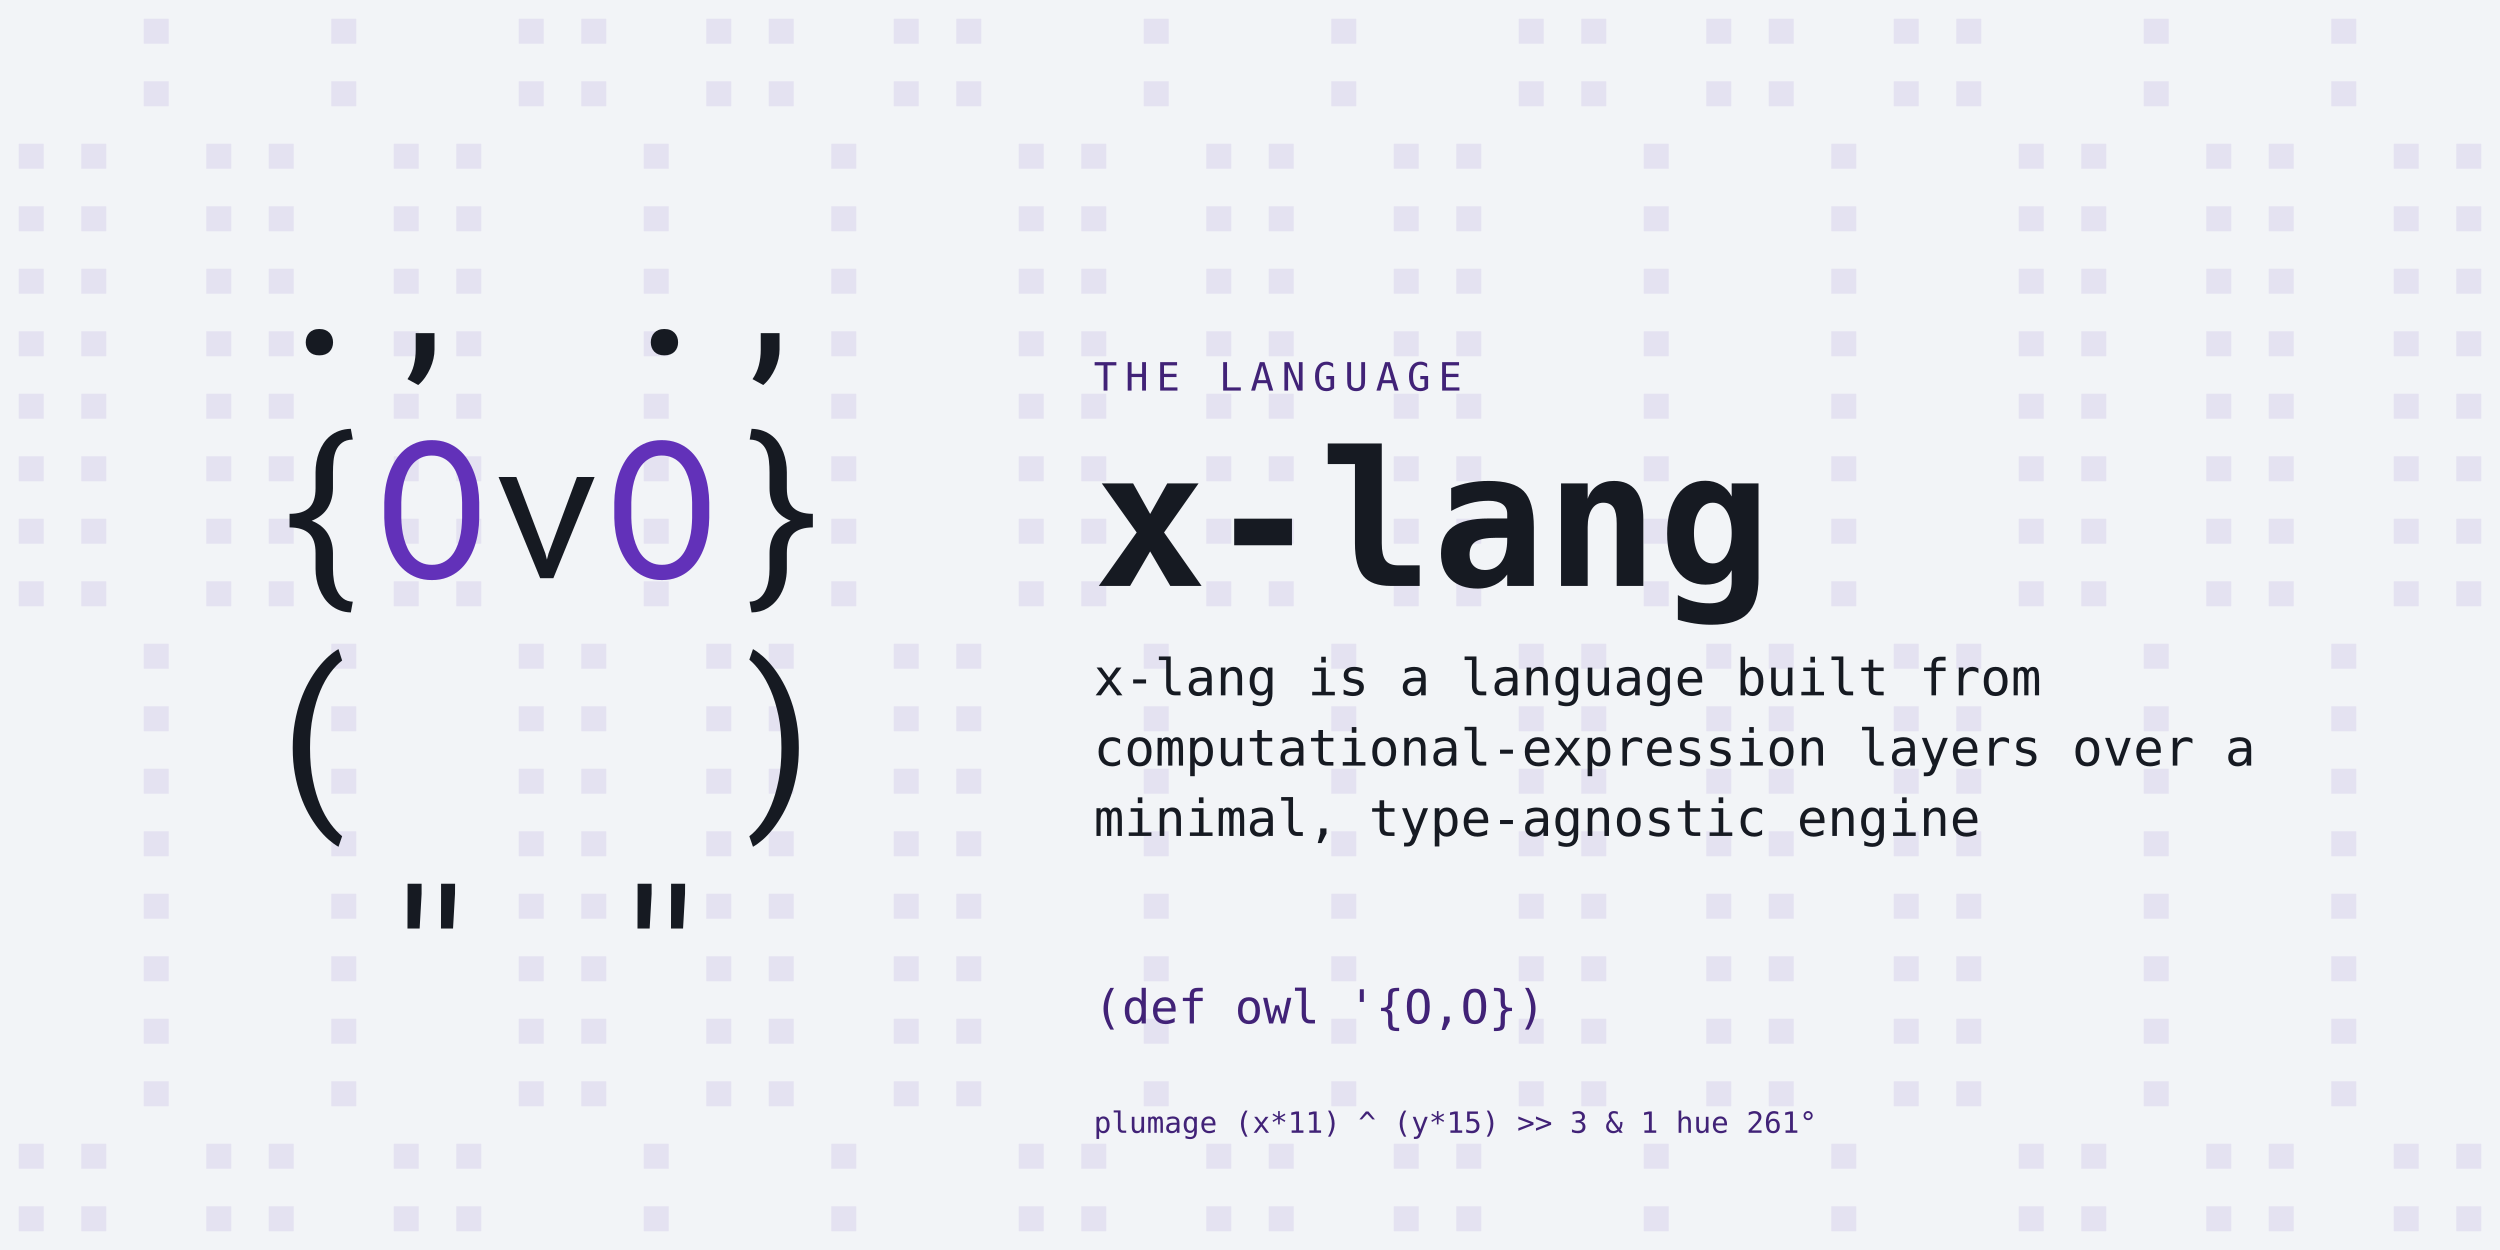
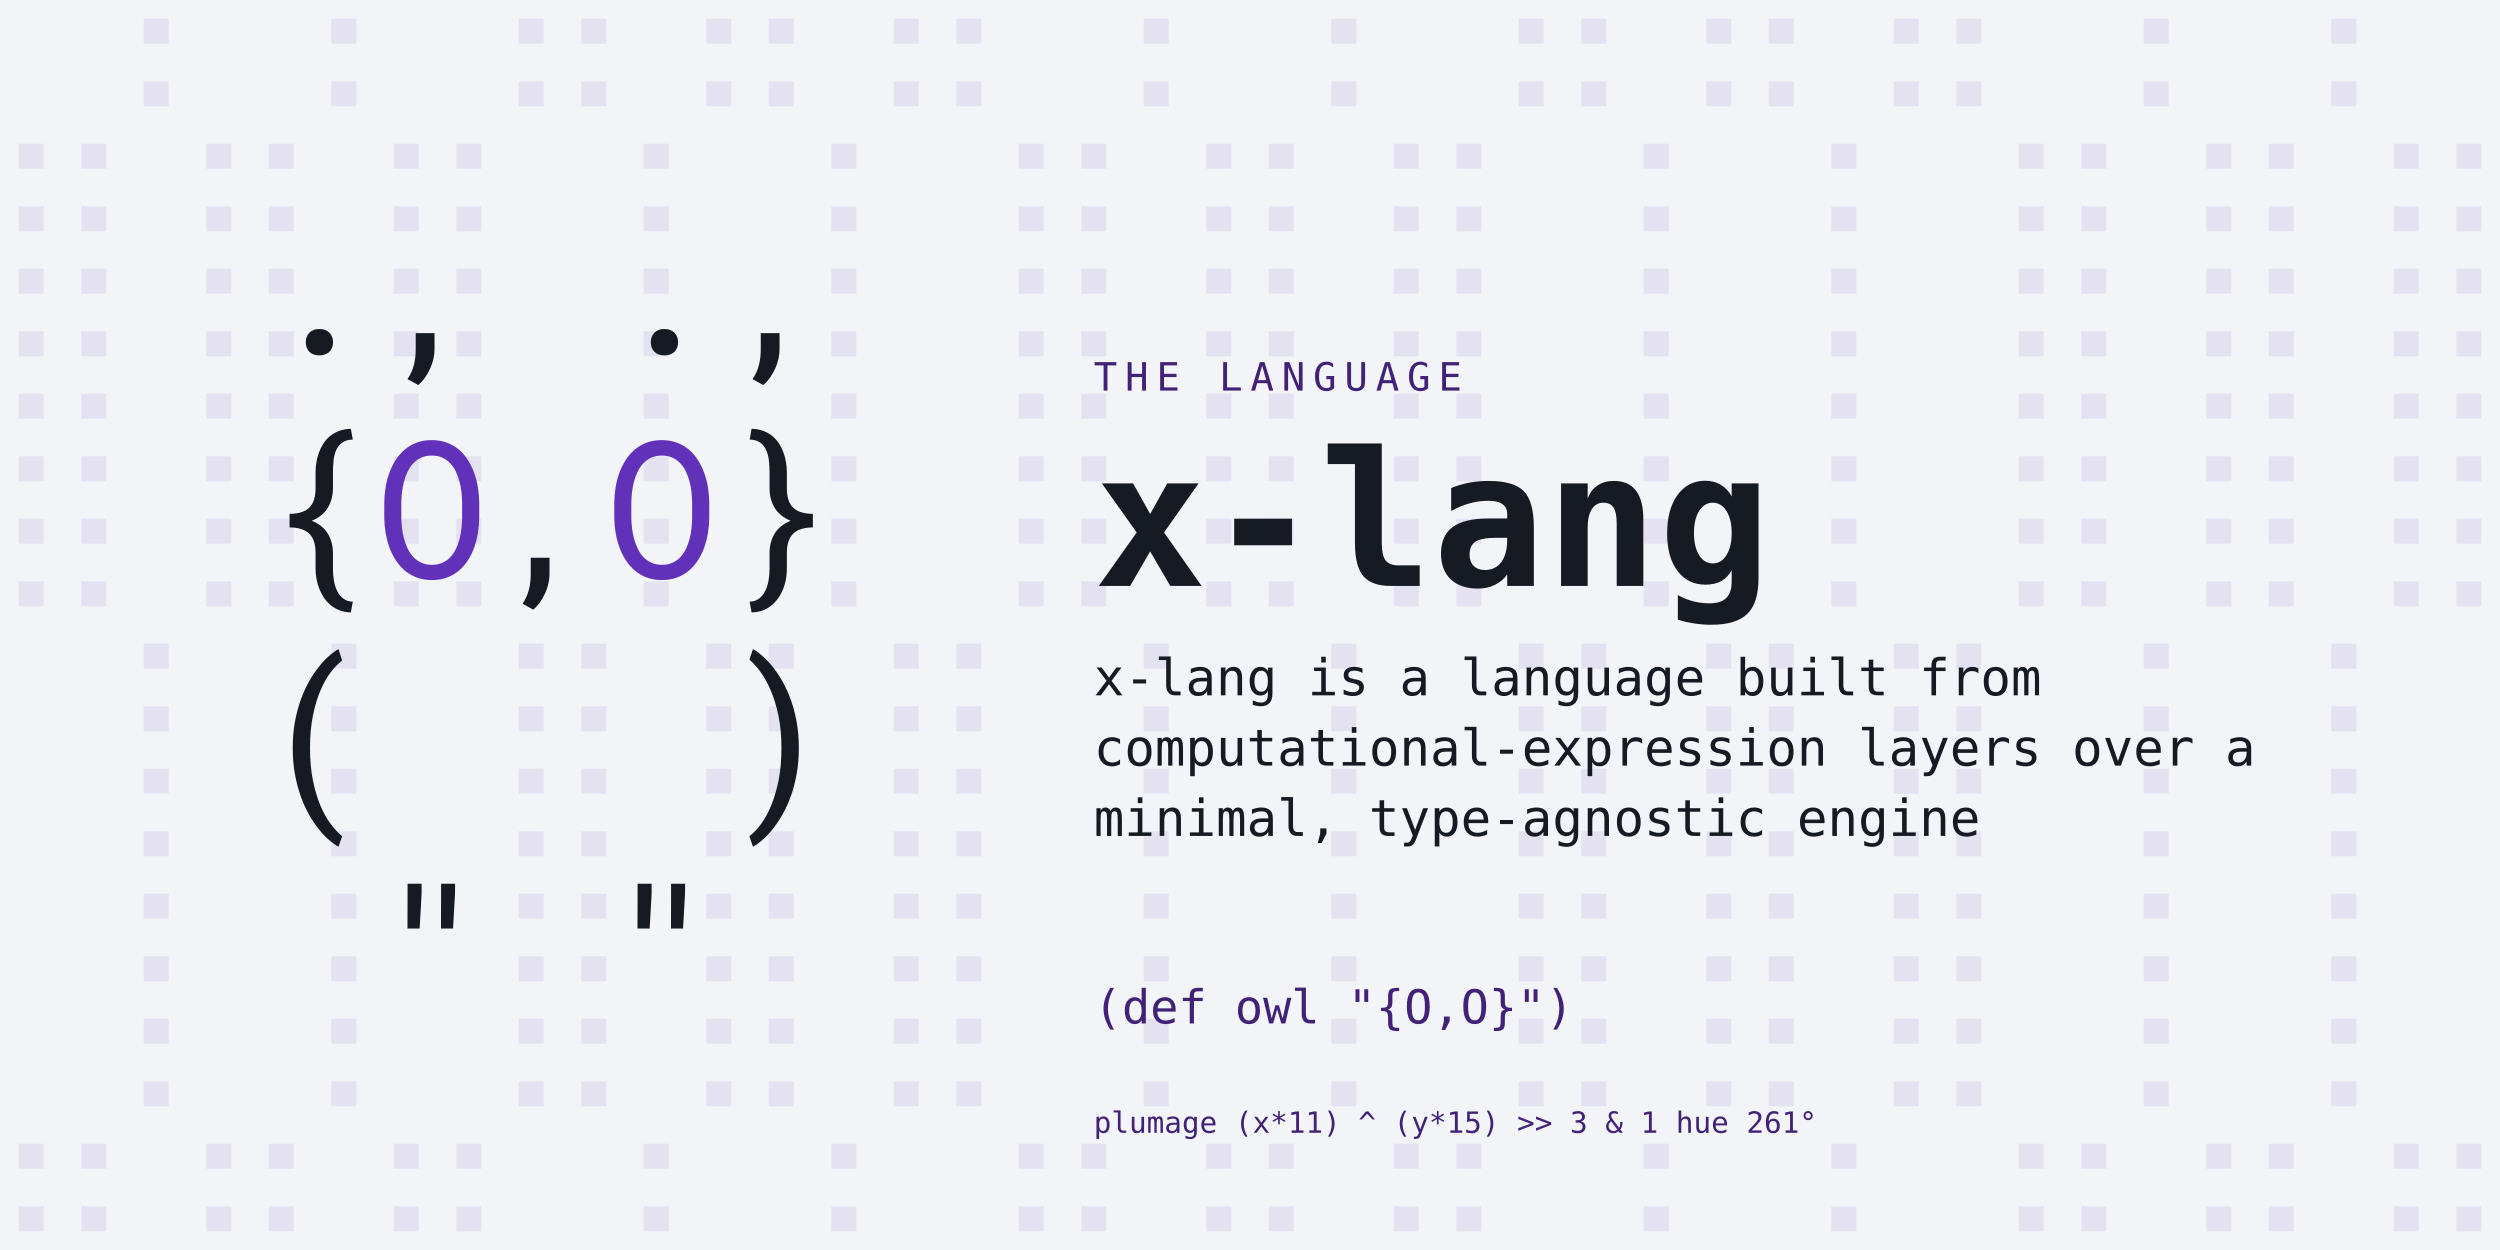
<svg xmlns="http://www.w3.org/2000/svg" width="1280" height="640" viewBox="0 0 1280 640" role="img" aria-label="x-lang, with Bitwise">
  <rect width="1280" height="640" fill="#f2f4f7" />
  <g fill="hsl(261.6,58%,46%)" fill-opacity="0.09">
    <rect x="73.6" y="9.6" width="12.8" height="12.8" />
    <rect x="169.6" y="9.6" width="12.8" height="12.8" />
    <rect x="265.6" y="9.6" width="12.8" height="12.8" />
    <rect x="297.6" y="9.6" width="12.8" height="12.8" />
    <rect x="361.6" y="9.6" width="12.8" height="12.8" />
    <rect x="393.6" y="9.6" width="12.8" height="12.8" />
    <rect x="457.6" y="9.6" width="12.8" height="12.8" />
    <rect x="489.6" y="9.6" width="12.8" height="12.8" />
    <rect x="585.6" y="9.6" width="12.8" height="12.8" />
    <rect x="681.6" y="9.6" width="12.8" height="12.8" />
    <rect x="777.6" y="9.6" width="12.8" height="12.8" />
    <rect x="809.6" y="9.6" width="12.8" height="12.8" />
    <rect x="873.6" y="9.6" width="12.8" height="12.8" />
    <rect x="905.6" y="9.6" width="12.8" height="12.8" />
    <rect x="969.6" y="9.6" width="12.8" height="12.8" />
    <rect x="1001.6" y="9.6" width="12.8" height="12.8" />
    <rect x="1097.6" y="9.6" width="12.8" height="12.8" />
    <rect x="1193.6" y="9.6" width="12.8" height="12.8" />
    <rect x="73.6" y="41.6" width="12.8" height="12.8" />
    <rect x="169.6" y="41.6" width="12.8" height="12.8" />
    <rect x="265.6" y="41.6" width="12.8" height="12.8" />
    <rect x="297.6" y="41.6" width="12.8" height="12.8" />
    <rect x="361.6" y="41.6" width="12.8" height="12.8" />
    <rect x="393.6" y="41.6" width="12.8" height="12.8" />
    <rect x="457.6" y="41.6" width="12.8" height="12.8" />
    <rect x="489.6" y="41.6" width="12.8" height="12.8" />
    <rect x="585.6" y="41.6" width="12.8" height="12.8" />
    <rect x="681.6" y="41.6" width="12.8" height="12.8" />
    <rect x="777.6" y="41.6" width="12.8" height="12.8" />
    <rect x="809.6" y="41.6" width="12.8" height="12.8" />
    <rect x="873.6" y="41.6" width="12.8" height="12.8" />
    <rect x="905.6" y="41.6" width="12.8" height="12.8" />
    <rect x="969.6" y="41.6" width="12.8" height="12.8" />
    <rect x="1001.6" y="41.6" width="12.8" height="12.8" />
    <rect x="1097.6" y="41.6" width="12.8" height="12.8" />
    <rect x="1193.6" y="41.6" width="12.8" height="12.8" />
    <rect x="9.6" y="73.6" width="12.8" height="12.8" />
    <rect x="41.6" y="73.6" width="12.8" height="12.8" />
    <rect x="105.6" y="73.6" width="12.8" height="12.8" />
    <rect x="137.6" y="73.6" width="12.8" height="12.8" />
    <rect x="201.6" y="73.6" width="12.8" height="12.8" />
    <rect x="233.6" y="73.6" width="12.8" height="12.8" />
    <rect x="329.6" y="73.6" width="12.8" height="12.8" />
    <rect x="425.6" y="73.6" width="12.8" height="12.8" />
    <rect x="521.6" y="73.6" width="12.8" height="12.8" />
    <rect x="553.6" y="73.6" width="12.8" height="12.8" />
    <rect x="617.6" y="73.6" width="12.8" height="12.8" />
    <rect x="649.6" y="73.6" width="12.8" height="12.8" />
    <rect x="713.6" y="73.6" width="12.8" height="12.8" />
    <rect x="745.6" y="73.6" width="12.8" height="12.8" />
    <rect x="841.6" y="73.6" width="12.8" height="12.8" />
    <rect x="937.6" y="73.6" width="12.8" height="12.8" />
    <rect x="1033.6" y="73.6" width="12.8" height="12.8" />
    <rect x="1065.6" y="73.6" width="12.8" height="12.8" />
    <rect x="1129.6" y="73.6" width="12.8" height="12.8" />
    <rect x="1161.6" y="73.6" width="12.8" height="12.8" />
    <rect x="1225.6" y="73.6" width="12.8" height="12.8" />
    <rect x="1257.6" y="73.6" width="12.8" height="12.8" />
    <rect x="9.6" y="105.6" width="12.8" height="12.8" />
    <rect x="41.6" y="105.6" width="12.8" height="12.8" />
    <rect x="105.6" y="105.6" width="12.8" height="12.8" />
    <rect x="137.6" y="105.6" width="12.8" height="12.8" />
    <rect x="201.6" y="105.6" width="12.8" height="12.8" />
    <rect x="233.6" y="105.6" width="12.8" height="12.8" />
    <rect x="329.6" y="105.6" width="12.8" height="12.8" />
    <rect x="425.6" y="105.6" width="12.8" height="12.8" />
    <rect x="521.6" y="105.6" width="12.8" height="12.8" />
    <rect x="553.6" y="105.6" width="12.8" height="12.8" />
    <rect x="617.6" y="105.6" width="12.8" height="12.8" />
    <rect x="649.6" y="105.6" width="12.8" height="12.8" />
    <rect x="713.6" y="105.6" width="12.8" height="12.8" />
    <rect x="745.6" y="105.6" width="12.8" height="12.8" />
    <rect x="841.6" y="105.6" width="12.8" height="12.8" />
    <rect x="937.6" y="105.6" width="12.8" height="12.8" />
    <rect x="1033.6" y="105.6" width="12.8" height="12.8" />
    <rect x="1065.6" y="105.6" width="12.8" height="12.8" />
    <rect x="1129.6" y="105.6" width="12.8" height="12.8" />
    <rect x="1161.6" y="105.6" width="12.8" height="12.8" />
    <rect x="1225.6" y="105.6" width="12.8" height="12.8" />
    <rect x="1257.6" y="105.6" width="12.8" height="12.8" />
    <rect x="9.6" y="137.6" width="12.8" height="12.8" />
    <rect x="41.6" y="137.6" width="12.8" height="12.8" />
    <rect x="105.6" y="137.6" width="12.8" height="12.8" />
    <rect x="137.6" y="137.6" width="12.8" height="12.8" />
    <rect x="201.6" y="137.6" width="12.8" height="12.8" />
    <rect x="233.6" y="137.6" width="12.8" height="12.8" />
    <rect x="329.6" y="137.6" width="12.8" height="12.8" />
    <rect x="425.6" y="137.6" width="12.8" height="12.8" />
    <rect x="521.6" y="137.6" width="12.8" height="12.8" />
    <rect x="553.6" y="137.6" width="12.8" height="12.8" />
    <rect x="617.6" y="137.6" width="12.8" height="12.8" />
    <rect x="649.6" y="137.6" width="12.8" height="12.8" />
    <rect x="713.6" y="137.6" width="12.8" height="12.8" />
    <rect x="745.6" y="137.6" width="12.8" height="12.8" />
    <rect x="841.6" y="137.6" width="12.8" height="12.8" />
    <rect x="937.6" y="137.6" width="12.8" height="12.8" />
    <rect x="1033.6" y="137.6" width="12.8" height="12.8" />
    <rect x="1065.6" y="137.6" width="12.8" height="12.8" />
    <rect x="1129.6" y="137.6" width="12.8" height="12.8" />
    <rect x="1161.6" y="137.6" width="12.8" height="12.8" />
    <rect x="1225.6" y="137.6" width="12.8" height="12.8" />
    <rect x="1257.6" y="137.6" width="12.8" height="12.8" />
    <rect x="9.6" y="169.6" width="12.8" height="12.8" />
    <rect x="41.6" y="169.6" width="12.8" height="12.8" />
    <rect x="105.6" y="169.6" width="12.8" height="12.8" />
    <rect x="137.6" y="169.6" width="12.8" height="12.8" />
    <rect x="201.6" y="169.6" width="12.8" height="12.8" />
    <rect x="233.6" y="169.6" width="12.8" height="12.8" />
    <rect x="329.6" y="169.6" width="12.8" height="12.8" />
    <rect x="425.6" y="169.6" width="12.8" height="12.8" />
    <rect x="521.6" y="169.6" width="12.8" height="12.8" />
    <rect x="553.6" y="169.6" width="12.8" height="12.8" />
    <rect x="617.6" y="169.6" width="12.8" height="12.8" />
    <rect x="649.6" y="169.6" width="12.8" height="12.8" />
    <rect x="713.6" y="169.6" width="12.8" height="12.8" />
    <rect x="745.6" y="169.6" width="12.8" height="12.8" />
    <rect x="841.6" y="169.6" width="12.8" height="12.8" />
    <rect x="937.6" y="169.6" width="12.8" height="12.8" />
    <rect x="1033.6" y="169.6" width="12.8" height="12.8" />
    <rect x="1065.6" y="169.6" width="12.8" height="12.8" />
    <rect x="1129.6" y="169.6" width="12.8" height="12.8" />
    <rect x="1161.6" y="169.6" width="12.8" height="12.8" />
    <rect x="1225.6" y="169.6" width="12.8" height="12.8" />
    <rect x="1257.6" y="169.6" width="12.8" height="12.8" />
    <rect x="9.6" y="201.6" width="12.8" height="12.8" />
    <rect x="41.6" y="201.6" width="12.8" height="12.8" />
    <rect x="105.6" y="201.6" width="12.8" height="12.8" />
    <rect x="137.6" y="201.6" width="12.8" height="12.8" />
    <rect x="201.6" y="201.6" width="12.8" height="12.8" />
    <rect x="233.6" y="201.6" width="12.8" height="12.8" />
    <rect x="329.6" y="201.6" width="12.8" height="12.8" />
    <rect x="425.6" y="201.6" width="12.8" height="12.8" />
    <rect x="521.6" y="201.6" width="12.8" height="12.8" />
    <rect x="553.6" y="201.6" width="12.8" height="12.8" />
    <rect x="617.6" y="201.6" width="12.8" height="12.8" />
    <rect x="649.6" y="201.6" width="12.8" height="12.8" />
    <rect x="713.6" y="201.6" width="12.8" height="12.8" />
    <rect x="745.6" y="201.6" width="12.8" height="12.8" />
    <rect x="841.6" y="201.6" width="12.8" height="12.8" />
    <rect x="937.6" y="201.6" width="12.8" height="12.8" />
    <rect x="1033.6" y="201.6" width="12.8" height="12.8" />
    <rect x="1065.6" y="201.6" width="12.8" height="12.8" />
    <rect x="1129.6" y="201.6" width="12.8" height="12.8" />
    <rect x="1161.6" y="201.6" width="12.8" height="12.8" />
    <rect x="1225.6" y="201.6" width="12.8" height="12.8" />
    <rect x="1257.6" y="201.6" width="12.8" height="12.8" />
    <rect x="9.6" y="233.6" width="12.8" height="12.8" />
    <rect x="41.6" y="233.6" width="12.8" height="12.8" />
    <rect x="105.6" y="233.6" width="12.8" height="12.8" />
    <rect x="137.6" y="233.6" width="12.8" height="12.8" />
    <rect x="201.6" y="233.6" width="12.8" height="12.8" />
    <rect x="233.6" y="233.6" width="12.8" height="12.8" />
    <rect x="329.6" y="233.6" width="12.8" height="12.8" />
    <rect x="425.6" y="233.6" width="12.8" height="12.8" />
    <rect x="521.6" y="233.6" width="12.8" height="12.8" />
    <rect x="553.6" y="233.6" width="12.8" height="12.8" />
    <rect x="617.6" y="233.6" width="12.8" height="12.8" />
    <rect x="649.6" y="233.6" width="12.8" height="12.8" />
    <rect x="713.6" y="233.6" width="12.8" height="12.8" />
    <rect x="745.6" y="233.6" width="12.8" height="12.8" />
    <rect x="841.6" y="233.6" width="12.8" height="12.8" />
    <rect x="937.6" y="233.6" width="12.8" height="12.8" />
    <rect x="1033.6" y="233.6" width="12.8" height="12.8" />
    <rect x="1065.6" y="233.6" width="12.8" height="12.8" />
    <rect x="1129.6" y="233.6" width="12.8" height="12.8" />
    <rect x="1161.6" y="233.6" width="12.8" height="12.8" />
    <rect x="1225.6" y="233.6" width="12.8" height="12.8" />
    <rect x="1257.6" y="233.6" width="12.8" height="12.8" />
    <rect x="9.6" y="265.6" width="12.8" height="12.8" />
    <rect x="41.6" y="265.6" width="12.8" height="12.8" />
    <rect x="105.6" y="265.6" width="12.8" height="12.8" />
    <rect x="137.6" y="265.6" width="12.8" height="12.8" />
    <rect x="201.6" y="265.6" width="12.8" height="12.8" />
    <rect x="233.6" y="265.6" width="12.8" height="12.8" />
    <rect x="329.6" y="265.6" width="12.8" height="12.8" />
    <rect x="425.6" y="265.6" width="12.8" height="12.8" />
    <rect x="521.6" y="265.6" width="12.8" height="12.8" />
    <rect x="553.6" y="265.6" width="12.8" height="12.8" />
    <rect x="617.6" y="265.6" width="12.8" height="12.8" />
    <rect x="649.6" y="265.6" width="12.8" height="12.8" />
    <rect x="713.6" y="265.6" width="12.8" height="12.8" />
    <rect x="745.6" y="265.6" width="12.8" height="12.8" />
    <rect x="841.6" y="265.6" width="12.8" height="12.8" />
    <rect x="937.6" y="265.6" width="12.8" height="12.8" />
    <rect x="1033.6" y="265.6" width="12.8" height="12.8" />
    <rect x="1065.6" y="265.6" width="12.8" height="12.8" />
    <rect x="1129.6" y="265.6" width="12.8" height="12.8" />
    <rect x="1161.6" y="265.6" width="12.8" height="12.8" />
    <rect x="1225.6" y="265.6" width="12.8" height="12.8" />
    <rect x="1257.6" y="265.6" width="12.8" height="12.8" />
    <rect x="9.6" y="297.6" width="12.8" height="12.8" />
    <rect x="41.6" y="297.6" width="12.8" height="12.8" />
    <rect x="105.6" y="297.6" width="12.8" height="12.8" />
    <rect x="137.6" y="297.6" width="12.8" height="12.8" />
    <rect x="201.6" y="297.6" width="12.8" height="12.8" />
    <rect x="233.6" y="297.6" width="12.8" height="12.8" />
    <rect x="329.6" y="297.6" width="12.8" height="12.8" />
    <rect x="425.6" y="297.6" width="12.8" height="12.8" />
    <rect x="521.6" y="297.6" width="12.8" height="12.8" />
    <rect x="553.6" y="297.6" width="12.8" height="12.8" />
    <rect x="617.6" y="297.6" width="12.8" height="12.8" />
    <rect x="649.6" y="297.6" width="12.8" height="12.8" />
    <rect x="713.6" y="297.6" width="12.8" height="12.8" />
    <rect x="745.6" y="297.6" width="12.8" height="12.8" />
    <rect x="841.6" y="297.6" width="12.8" height="12.8" />
    <rect x="937.6" y="297.6" width="12.8" height="12.8" />
    <rect x="1033.6" y="297.6" width="12.8" height="12.8" />
    <rect x="1065.6" y="297.6" width="12.8" height="12.8" />
    <rect x="1129.6" y="297.6" width="12.8" height="12.8" />
    <rect x="1161.6" y="297.6" width="12.8" height="12.8" />
    <rect x="1225.6" y="297.6" width="12.8" height="12.8" />
    <rect x="1257.6" y="297.6" width="12.8" height="12.8" />
    <rect x="73.6" y="329.6" width="12.8" height="12.8" />
    <rect x="169.6" y="329.6" width="12.8" height="12.8" />
    <rect x="265.6" y="329.6" width="12.8" height="12.8" />
    <rect x="297.6" y="329.6" width="12.8" height="12.8" />
    <rect x="361.6" y="329.6" width="12.8" height="12.8" />
    <rect x="393.6" y="329.6" width="12.8" height="12.8" />
    <rect x="457.6" y="329.6" width="12.8" height="12.8" />
    <rect x="489.6" y="329.6" width="12.8" height="12.8" />
    <rect x="585.6" y="329.6" width="12.8" height="12.8" />
    <rect x="681.6" y="329.6" width="12.8" height="12.8" />
    <rect x="777.6" y="329.6" width="12.8" height="12.8" />
    <rect x="809.6" y="329.6" width="12.8" height="12.8" />
    <rect x="873.6" y="329.6" width="12.8" height="12.8" />
    <rect x="905.6" y="329.6" width="12.8" height="12.8" />
    <rect x="969.6" y="329.6" width="12.8" height="12.8" />
    <rect x="1001.6" y="329.6" width="12.8" height="12.8" />
    <rect x="1097.6" y="329.6" width="12.8" height="12.8" />
    <rect x="1193.6" y="329.6" width="12.8" height="12.8" />
    <rect x="73.6" y="361.6" width="12.8" height="12.8" />
    <rect x="169.6" y="361.6" width="12.8" height="12.8" />
    <rect x="265.6" y="361.6" width="12.8" height="12.8" />
    <rect x="297.6" y="361.6" width="12.8" height="12.8" />
    <rect x="361.6" y="361.6" width="12.8" height="12.8" />
    <rect x="393.6" y="361.6" width="12.8" height="12.8" />
    <rect x="457.6" y="361.6" width="12.8" height="12.8" />
    <rect x="489.6" y="361.6" width="12.8" height="12.8" />
    <rect x="585.6" y="361.6" width="12.8" height="12.8" />
    <rect x="681.6" y="361.6" width="12.8" height="12.8" />
    <rect x="777.6" y="361.6" width="12.8" height="12.8" />
    <rect x="809.6" y="361.6" width="12.8" height="12.8" />
    <rect x="873.6" y="361.6" width="12.8" height="12.8" />
    <rect x="905.6" y="361.6" width="12.8" height="12.8" />
    <rect x="969.6" y="361.6" width="12.8" height="12.8" />
    <rect x="1001.6" y="361.6" width="12.8" height="12.8" />
    <rect x="1097.6" y="361.6" width="12.8" height="12.8" />
    <rect x="1193.6" y="361.6" width="12.8" height="12.8" />
    <rect x="73.6" y="393.6" width="12.8" height="12.8" />
    <rect x="169.6" y="393.6" width="12.8" height="12.8" />
    <rect x="265.6" y="393.6" width="12.8" height="12.8" />
    <rect x="297.6" y="393.6" width="12.8" height="12.8" />
    <rect x="361.6" y="393.6" width="12.8" height="12.8" />
    <rect x="393.6" y="393.6" width="12.8" height="12.8" />
    <rect x="457.6" y="393.6" width="12.8" height="12.8" />
    <rect x="489.6" y="393.6" width="12.8" height="12.8" />
    <rect x="585.6" y="393.6" width="12.8" height="12.8" />
    <rect x="681.6" y="393.6" width="12.8" height="12.8" />
    <rect x="777.6" y="393.6" width="12.8" height="12.8" />
    <rect x="809.6" y="393.6" width="12.8" height="12.8" />
    <rect x="873.6" y="393.6" width="12.8" height="12.8" />
    <rect x="905.6" y="393.6" width="12.8" height="12.8" />
    <rect x="969.6" y="393.6" width="12.8" height="12.8" />
    <rect x="1001.6" y="393.6" width="12.8" height="12.8" />
    <rect x="1097.6" y="393.6" width="12.8" height="12.8" />
    <rect x="1193.6" y="393.6" width="12.8" height="12.8" />
    <rect x="73.6" y="425.6" width="12.8" height="12.8" />
    <rect x="169.6" y="425.6" width="12.8" height="12.8" />
    <rect x="265.6" y="425.6" width="12.8" height="12.8" />
    <rect x="297.6" y="425.6" width="12.8" height="12.8" />
    <rect x="361.6" y="425.6" width="12.8" height="12.8" />
    <rect x="393.6" y="425.6" width="12.8" height="12.8" />
    <rect x="457.6" y="425.6" width="12.8" height="12.8" />
    <rect x="489.6" y="425.6" width="12.8" height="12.8" />
    <rect x="585.6" y="425.6" width="12.8" height="12.8" />
    <rect x="681.6" y="425.6" width="12.8" height="12.8" />
    <rect x="777.6" y="425.6" width="12.8" height="12.8" />
    <rect x="809.6" y="425.6" width="12.8" height="12.8" />
    <rect x="873.6" y="425.6" width="12.8" height="12.8" />
    <rect x="905.6" y="425.6" width="12.8" height="12.8" />
    <rect x="969.6" y="425.6" width="12.8" height="12.8" />
    <rect x="1001.6" y="425.6" width="12.8" height="12.8" />
    <rect x="1097.6" y="425.6" width="12.8" height="12.8" />
    <rect x="1193.6" y="425.6" width="12.8" height="12.8" />
    <rect x="73.6" y="457.6" width="12.8" height="12.8" />
    <rect x="169.6" y="457.6" width="12.8" height="12.8" />
    <rect x="265.6" y="457.6" width="12.8" height="12.8" />
    <rect x="297.6" y="457.6" width="12.8" height="12.8" />
    <rect x="361.6" y="457.6" width="12.8" height="12.8" />
    <rect x="393.6" y="457.6" width="12.8" height="12.8" />
    <rect x="457.6" y="457.6" width="12.8" height="12.8" />
    <rect x="489.6" y="457.6" width="12.8" height="12.8" />
    <rect x="585.6" y="457.6" width="12.8" height="12.8" />
    <rect x="681.6" y="457.6" width="12.8" height="12.8" />
    <rect x="777.6" y="457.6" width="12.8" height="12.8" />
    <rect x="809.6" y="457.6" width="12.8" height="12.8" />
    <rect x="873.6" y="457.6" width="12.8" height="12.8" />
    <rect x="905.6" y="457.6" width="12.8" height="12.8" />
    <rect x="969.6" y="457.6" width="12.8" height="12.8" />
    <rect x="1001.6" y="457.6" width="12.8" height="12.8" />
    <rect x="1097.6" y="457.6" width="12.8" height="12.8" />
    <rect x="1193.6" y="457.6" width="12.8" height="12.8" />
    <rect x="73.6" y="489.6" width="12.8" height="12.8" />
    <rect x="169.6" y="489.6" width="12.8" height="12.8" />
    <rect x="265.6" y="489.6" width="12.8" height="12.8" />
    <rect x="297.6" y="489.6" width="12.8" height="12.8" />
    <rect x="361.6" y="489.6" width="12.8" height="12.8" />
    <rect x="393.6" y="489.6" width="12.8" height="12.8" />
    <rect x="457.6" y="489.6" width="12.8" height="12.8" />
    <rect x="489.6" y="489.6" width="12.8" height="12.8" />
    <rect x="585.6" y="489.6" width="12.8" height="12.8" />
    <rect x="681.6" y="489.6" width="12.8" height="12.8" />
    <rect x="777.6" y="489.6" width="12.8" height="12.8" />
    <rect x="809.6" y="489.6" width="12.8" height="12.8" />
    <rect x="873.6" y="489.6" width="12.8" height="12.8" />
    <rect x="905.6" y="489.6" width="12.8" height="12.8" />
    <rect x="969.6" y="489.6" width="12.8" height="12.8" />
    <rect x="1001.6" y="489.6" width="12.8" height="12.8" />
    <rect x="1097.6" y="489.6" width="12.8" height="12.8" />
    <rect x="1193.6" y="489.6" width="12.8" height="12.8" />
    <rect x="73.6" y="521.6" width="12.8" height="12.8" />
    <rect x="169.6" y="521.6" width="12.8" height="12.8" />
    <rect x="265.6" y="521.6" width="12.8" height="12.8" />
    <rect x="297.6" y="521.6" width="12.8" height="12.8" />
    <rect x="361.6" y="521.6" width="12.8" height="12.8" />
    <rect x="393.6" y="521.6" width="12.8" height="12.8" />
    <rect x="457.6" y="521.6" width="12.8" height="12.8" />
    <rect x="489.6" y="521.6" width="12.8" height="12.8" />
    <rect x="585.6" y="521.6" width="12.8" height="12.8" />
    <rect x="681.6" y="521.6" width="12.8" height="12.8" />
    <rect x="777.6" y="521.6" width="12.8" height="12.8" />
    <rect x="809.6" y="521.6" width="12.8" height="12.8" />
    <rect x="873.6" y="521.6" width="12.8" height="12.8" />
    <rect x="905.6" y="521.6" width="12.8" height="12.8" />
    <rect x="969.6" y="521.6" width="12.8" height="12.8" />
    <rect x="1001.6" y="521.6" width="12.8" height="12.8" />
    <rect x="1097.6" y="521.6" width="12.8" height="12.8" />
    <rect x="1193.6" y="521.6" width="12.8" height="12.8" />
    <rect x="73.6" y="553.6" width="12.8" height="12.8" />
    <rect x="169.6" y="553.6" width="12.8" height="12.8" />
    <rect x="265.6" y="553.6" width="12.8" height="12.8" />
    <rect x="297.6" y="553.6" width="12.8" height="12.8" />
    <rect x="361.6" y="553.6" width="12.8" height="12.8" />
    <rect x="393.6" y="553.6" width="12.8" height="12.8" />
    <rect x="457.6" y="553.6" width="12.8" height="12.8" />
    <rect x="489.6" y="553.6" width="12.8" height="12.8" />
    <rect x="585.6" y="553.6" width="12.8" height="12.8" />
    <rect x="681.6" y="553.6" width="12.8" height="12.8" />
    <rect x="777.6" y="553.6" width="12.8" height="12.8" />
    <rect x="809.6" y="553.6" width="12.8" height="12.8" />
    <rect x="873.6" y="553.6" width="12.8" height="12.8" />
    <rect x="905.6" y="553.6" width="12.8" height="12.8" />
    <rect x="969.6" y="553.6" width="12.8" height="12.8" />
    <rect x="1001.6" y="553.6" width="12.8" height="12.8" />
    <rect x="1097.6" y="553.6" width="12.8" height="12.8" />
    <rect x="1193.6" y="553.6" width="12.8" height="12.8" />
    <rect x="9.6" y="585.6" width="12.8" height="12.8" />
    <rect x="41.6" y="585.6" width="12.8" height="12.8" />
    <rect x="105.6" y="585.6" width="12.8" height="12.8" />
    <rect x="137.6" y="585.6" width="12.8" height="12.8" />
    <rect x="201.6" y="585.6" width="12.8" height="12.8" />
    <rect x="233.6" y="585.6" width="12.8" height="12.8" />
    <rect x="329.6" y="585.6" width="12.8" height="12.8" />
    <rect x="425.6" y="585.6" width="12.8" height="12.8" />
    <rect x="521.6" y="585.6" width="12.8" height="12.8" />
    <rect x="553.6" y="585.6" width="12.8" height="12.8" />
    <rect x="617.6" y="585.6" width="12.8" height="12.8" />
    <rect x="649.6" y="585.6" width="12.8" height="12.8" />
    <rect x="713.6" y="585.6" width="12.8" height="12.8" />
    <rect x="745.6" y="585.6" width="12.8" height="12.8" />
    <rect x="841.6" y="585.6" width="12.8" height="12.8" />
    <rect x="937.6" y="585.6" width="12.8" height="12.8" />
    <rect x="1033.6" y="585.6" width="12.8" height="12.8" />
    <rect x="1065.6" y="585.6" width="12.8" height="12.8" />
    <rect x="1129.6" y="585.6" width="12.8" height="12.8" />
    <rect x="1161.6" y="585.6" width="12.8" height="12.8" />
    <rect x="1225.6" y="585.6" width="12.8" height="12.8" />
    <rect x="1257.6" y="585.6" width="12.8" height="12.8" />
    <rect x="9.6" y="617.6" width="12.8" height="12.8" />
    <rect x="41.6" y="617.6" width="12.8" height="12.8" />
    <rect x="105.6" y="617.6" width="12.8" height="12.8" />
    <rect x="137.6" y="617.6" width="12.8" height="12.8" />
    <rect x="201.6" y="617.6" width="12.8" height="12.8" />
    <rect x="233.6" y="617.6" width="12.8" height="12.8" />
    <rect x="329.6" y="617.6" width="12.8" height="12.8" />
    <rect x="425.6" y="617.6" width="12.8" height="12.8" />
    <rect x="521.6" y="617.6" width="12.8" height="12.8" />
    <rect x="553.6" y="617.6" width="12.8" height="12.8" />
    <rect x="617.6" y="617.6" width="12.8" height="12.8" />
    <rect x="649.6" y="617.6" width="12.8" height="12.8" />
    <rect x="713.6" y="617.6" width="12.8" height="12.8" />
    <rect x="745.6" y="617.6" width="12.8" height="12.8" />
    <rect x="841.6" y="617.6" width="12.8" height="12.8" />
    <rect x="937.6" y="617.6" width="12.8" height="12.8" />
    <rect x="1033.6" y="617.6" width="12.8" height="12.8" />
    <rect x="1065.6" y="617.6" width="12.8" height="12.8" />
    <rect x="1129.6" y="617.6" width="12.8" height="12.8" />
    <rect x="1161.6" y="617.6" width="12.8" height="12.8" />
    <rect x="1225.6" y="617.6" width="12.8" height="12.8" />
    <rect x="1257.6" y="617.6" width="12.8" height="12.8" />
  </g>
  <defs>
    <path id="o-14" d="M496 120Q496 150 505.5 176.0Q515 202 533.0 221.5Q551 241 578.0 252.0Q605 263 641 263Q677 263 704.5 252.0Q732 241 750.5 221.5Q769 202 778.5 176.0Q788 150 788 120Q788 91 778.5 65.5Q769 40 750.5 21.0Q732 2 704.5 -8.5Q677 -19 641 -19Q605 -19 578.0 -8.5Q551 2 533.0 21.0Q515 40 505.5 65.5Q496 91 496 120Z" />
    <path id="o-12" d="M643 43Q643 -4 631.5 -55.5Q620 -107 597.5 -157.5Q575 -208 543.0 -254.0Q511 -300 469 -336L354 -273Q402 -203 422.0 -124.0Q442 -45 442 40V219H643Z" />
    <path id="o-91" d="M978 -366Q913 -364 860.0 -344.0Q807 -324 765.0 -290.0Q723 -256 692.5 -211.0Q662 -166 641.5 -114.5Q621 -63 611.0 -8.5Q601 46 601 99V268Q601 412 532.5 477.0Q464 542 323 543V688Q464 688 532.5 752.5Q601 817 601 962V1132Q601 1185 610.0 1239.5Q619 1294 638.0 1345.5Q657 1397 686.5 1442.0Q716 1487 758.0 1521.0Q800 1555 854.5 1575.0Q909 1595 978 1597L999 1482Q927 1480 884.5 1448.0Q842 1416 820.5 1366.5Q799 1317 793.0 1255.0Q787 1193 787 1132V962Q786 842 731.0 751.5Q676 661 560 614Q676 568 731.0 477.5Q786 387 787 268V99Q787 37 797.0 -24.5Q807 -86 831.5 -135.5Q856 -185 896.5 -217.0Q937 -249 999 -251Z" />
    <path id="o-47" d="M1121 644Q1120 566 1107.5 486.5Q1095 407 1069.0 333.0Q1043 259 1002.5 195.0Q962 131 906.0 83.0Q850 35 777.5 7.5Q705 -20 615 -20Q525 -20 452.5 7.5Q380 35 324.0 83.0Q268 131 227.0 195.5Q186 260 159.5 334.0Q133 408 120.0 487.0Q107 566 106 644V810Q107 888 119.5 967.5Q132 1047 158.5 1121.0Q185 1195 225.5 1259.5Q266 1324 322.0 1372.5Q378 1421 450.5 1448.5Q523 1476 613 1476Q703 1476 776.0 1448.5Q849 1421 905.0 1373.0Q961 1325 1001.5 1260.5Q1042 1196 1068.5 1122.0Q1095 1048 1107.5 968.0Q1120 888 1121 810ZM938 812Q937 864 931.0 920.5Q925 977 910.5 1032.5Q896 1088 872.0 1138.5Q848 1189 812.0 1227.5Q776 1266 727.0 1288.5Q678 1311 613 1311Q549 1311 500.0 1288.0Q451 1265 415.0 1226.5Q379 1188 355.0 1137.5Q331 1087 316.5 1031.5Q302 976 295.5 919.5Q289 863 288 812V644Q289 593 295.5 536.0Q302 479 317.0 423.5Q332 368 356.0 317.0Q380 266 416.0 227.5Q452 189 501.0 166.0Q550 143 615 143Q680 143 729.5 166.0Q779 189 814.5 227.5Q850 266 873.5 316.5Q897 367 911.5 422.5Q926 478 931.5 535.0Q937 592 938 644Z" />
-     <path id="o-86" d="M598 266 615 199 633 266 936 1082H1125L684 0H543L98 1082H288Z" />
    <path id="o-93" d="M323 -251Q384 -249 425.0 -217.0Q466 -185 490.5 -135.5Q515 -86 525.5 -24.5Q536 37 536 99V268Q536 387 591.0 477.5Q646 568 762 614Q646 661 591.0 751.5Q536 842 536 962V1132Q536 1193 529.5 1255.0Q523 1317 501.5 1366.5Q480 1416 438.0 1448.0Q396 1480 324 1482L344 1597Q413 1595 467.5 1575.0Q522 1555 564.0 1521.0Q606 1487 635.5 1442.0Q665 1397 684.0 1345.5Q703 1294 712.0 1239.5Q721 1185 721 1132V962Q721 817 790.0 752.5Q859 688 999 688V543Q859 542 790.0 477.0Q721 412 721 268V99Q721 19 699.0 -62.5Q677 -144 630.5 -211.0Q584 -278 513.0 -321.0Q442 -364 344 -366Z" />
    <path id="o-8" d="M357 591Q357 734 379.5 860.0Q402 986 440.0 1093.5Q478 1201 527.5 1290.0Q577 1379 631.5 1448.0Q686 1517 741.0 1566.0Q796 1615 846 1643L885 1521Q823 1474 761.5 1393.0Q700 1312 651.5 1196.5Q603 1081 572.5 930.5Q542 780 542 593V579Q542 392 572.5 241.0Q603 90 651.5 -26.0Q700 -142 761.5 -224.5Q823 -307 885 -357L846 -470Q796 -442 740.5 -393.5Q685 -345 630.5 -275.5Q576 -206 526.5 -117.5Q477 -29 439.5 78.5Q402 186 379.5 312.0Q357 438 357 581Z" />
    <path id="o-9" d="M849 581Q849 438 826.5 312.0Q804 186 766.0 78.5Q728 -29 678.5 -117.5Q629 -206 574.5 -275.5Q520 -345 464.5 -393.5Q409 -442 359 -470L320 -357Q382 -311 443.5 -228.5Q505 -146 553.5 -29.0Q602 88 632.5 240.0Q663 392 663 579V593Q663 780 631.0 932.5Q599 1085 548.5 1202.5Q498 1320 437.5 1402.0Q377 1484 320 1530L359 1643Q409 1615 464.5 1566.0Q520 1517 574.5 1448.0Q629 1379 678.5 1290.0Q728 1201 766.0 1093.5Q804 986 826.5 860.0Q849 734 849 591Z" />
    <path id="o-2" d="M505 1427 484 1057H354L355 1411V1536H505ZM862 1427 841 1057H712L713 1411V1536H863Z" />
  </defs>
  <g fill="#161a22">
    <use href="#o-14" transform="translate(132.78,181.04) scale(0.0479,-0.0479)" />
    <use href="#o-12" transform="translate(191.67,181.04) scale(0.0479,-0.0479)" />
    <use href="#o-14" transform="translate(309.44,181.04) scale(0.0479,-0.0479)" />
    <use href="#o-12" transform="translate(368.33,181.04) scale(0.0479,-0.0479)" />
    <use href="#o-91" transform="translate(132.78,296.04) scale(0.0479,-0.0479)" />
-     <use href="#o-86" transform="translate(250.56,296.04) scale(0.0479,-0.0479)" />
+     <use href="#o-12" transform="translate(250.56,296.04) scale(0.0479,-0.0479)" />
    <use href="#o-93" transform="translate(368.33,296.04) scale(0.0479,-0.0479)" />
    <use href="#o-8" transform="translate(132.78,411.04) scale(0.0479,-0.0479)" />
    <use href="#o-9" transform="translate(368.33,411.04) scale(0.0479,-0.0479)" />
    <use href="#o-2" transform="translate(191.67,526.04) scale(0.0479,-0.0479)" />
    <use href="#o-2" transform="translate(309.44,526.04) scale(0.0479,-0.0479)" />
  </g>
  <g fill="hsl(261.6,58%,46%)">
    <use href="#o-47" transform="translate(191.67,296.04) scale(0.0479,-0.0479)" />
  </g>
  <g fill="hsl(261.6,58%,46%)">
    <use href="#o-47" transform="translate(309.44,296.04) scale(0.0479,-0.0479)" />
  </g>
  <text x="560" y="200" font-family="'Roboto Mono','Martian Mono',Menlo,'DejaVu Sans Mono',ui-monospace,monospace" font-size="20" letter-spacing="4" fill="hsl(261.6,55%,30%)">THE LANGUAGE</text>
  <text x="560" y="300" font-family="'Roboto Mono','Martian Mono',Menlo,'DejaVu Sans Mono',ui-monospace,monospace" font-size="96" font-weight="700" fill="#161a22">x-lang</text>
  <text x="560" y="356" font-family="'Roboto Mono','Martian Mono',Menlo,'DejaVu Sans Mono',ui-monospace,monospace" font-size="26" fill="#161a22">x-lang is a language built from</text>
  <text x="560" y="392" font-family="'Roboto Mono','Martian Mono',Menlo,'DejaVu Sans Mono',ui-monospace,monospace" font-size="26" fill="#161a22">computational-expression layers over a</text>
  <text x="560" y="428" font-family="'Roboto Mono','Martian Mono',Menlo,'DejaVu Sans Mono',ui-monospace,monospace" font-size="26" fill="#161a22">minimal, type-agnostic engine</text>
-   <text x="560" y="524" font-family="'Roboto Mono','Martian Mono',Menlo,'DejaVu Sans Mono',ui-monospace,monospace" font-size="24" xml:space="preserve" fill="hsl(261.6,55%,30%)">(def owl '{O,O})</text>
+   <text x="560" y="524" font-family="'Roboto Mono','Martian Mono',Menlo,'DejaVu Sans Mono',ui-monospace,monospace" font-size="24" xml:space="preserve" fill="hsl(261.6,55%,30%)">(def owl "{O,O}")</text>
  <text x="560" y="580" font-family="'Roboto Mono','Martian Mono',Menlo,'DejaVu Sans Mono',ui-monospace,monospace" font-size="15" fill="hsl(261.6,55%,30%)">plumage  (x*11) ^ (y*15) &gt;&gt; 3 &amp; 1   hue 261°</text>
</svg>
